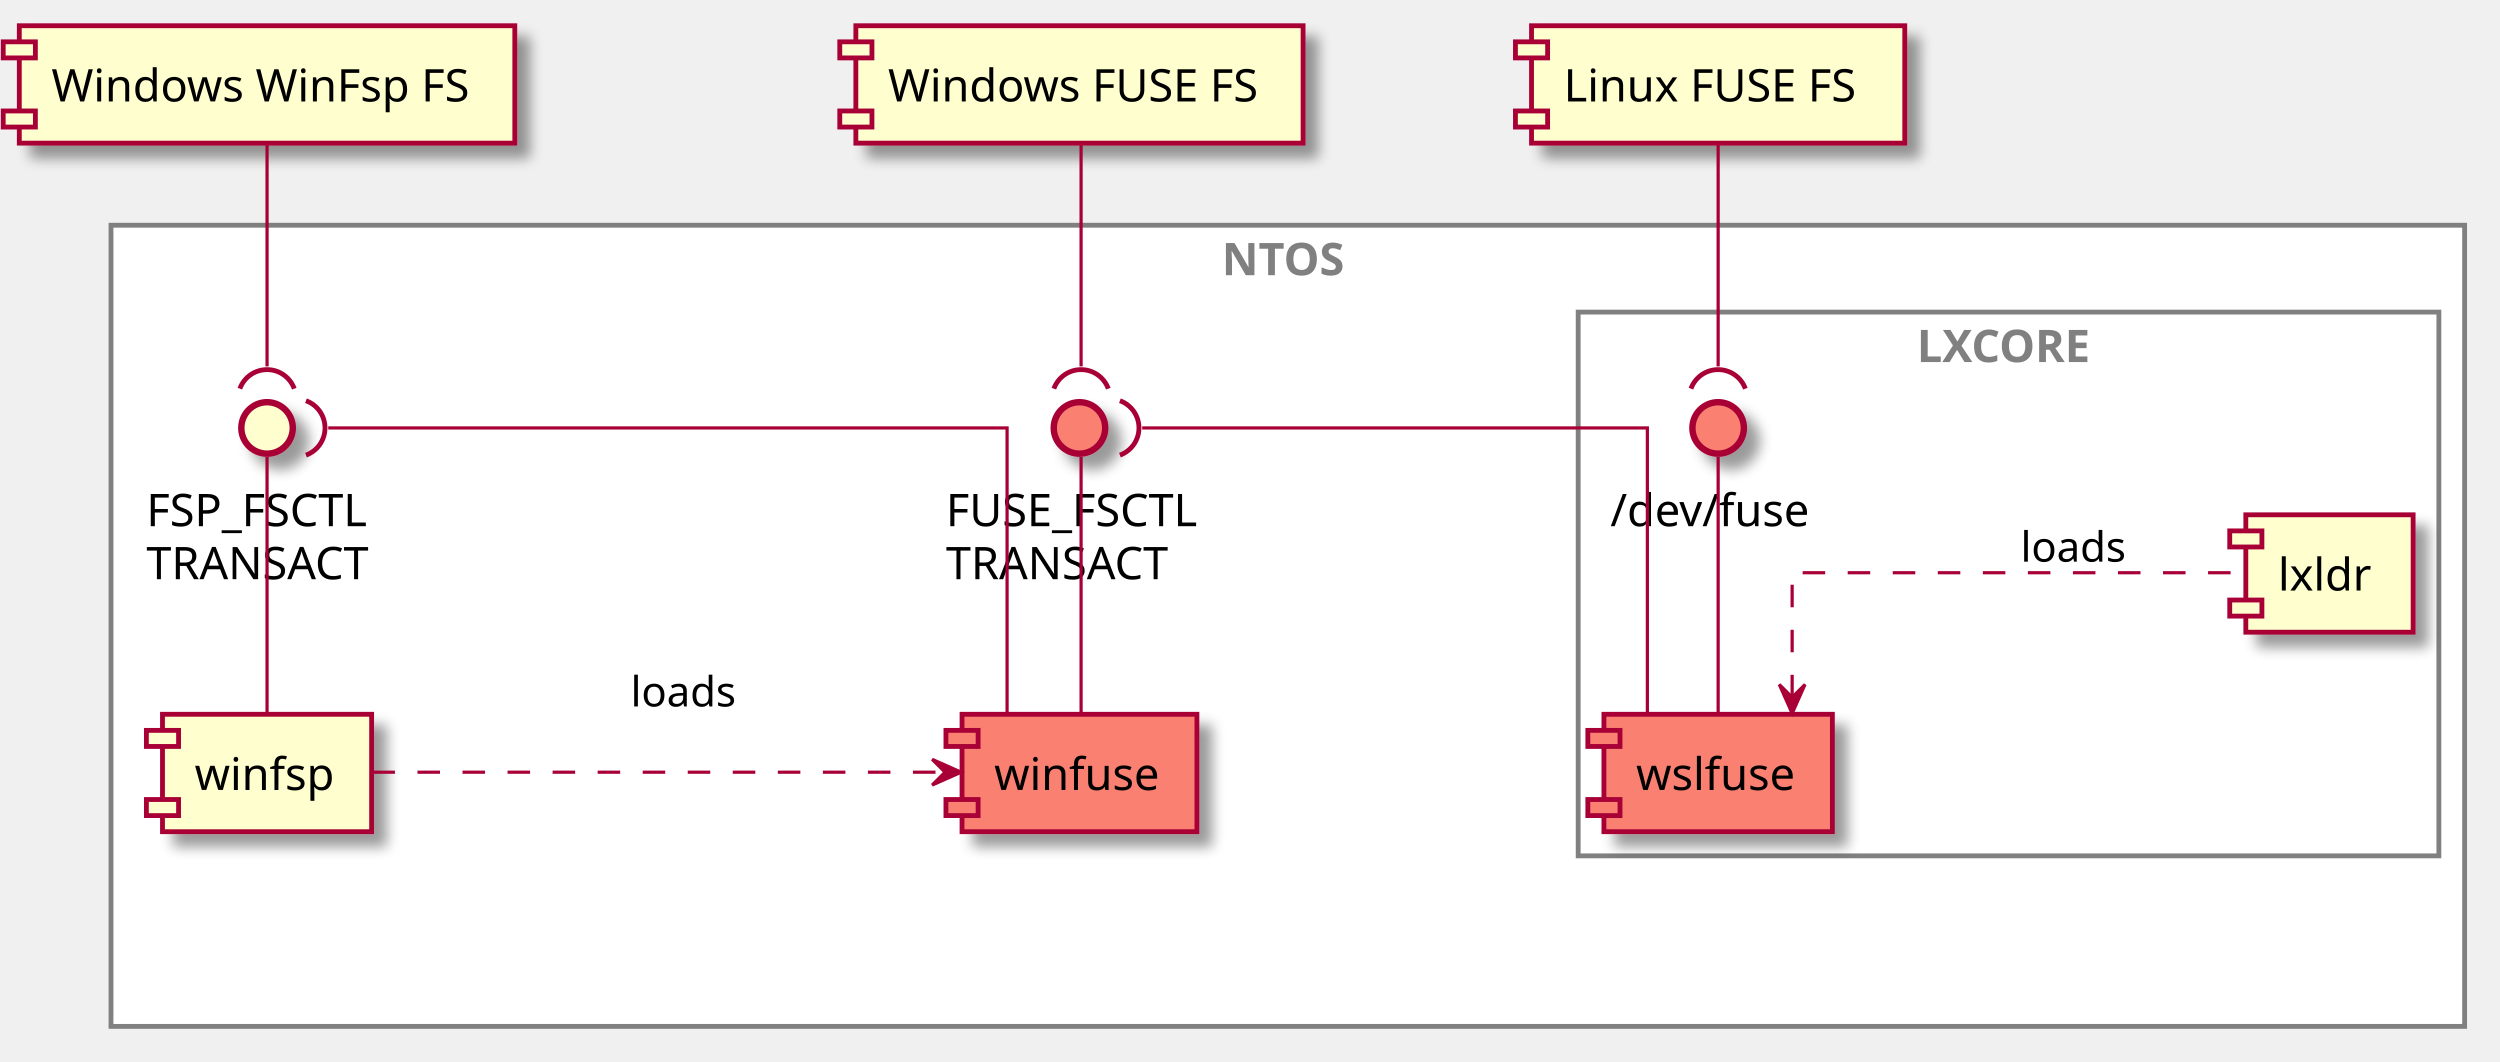
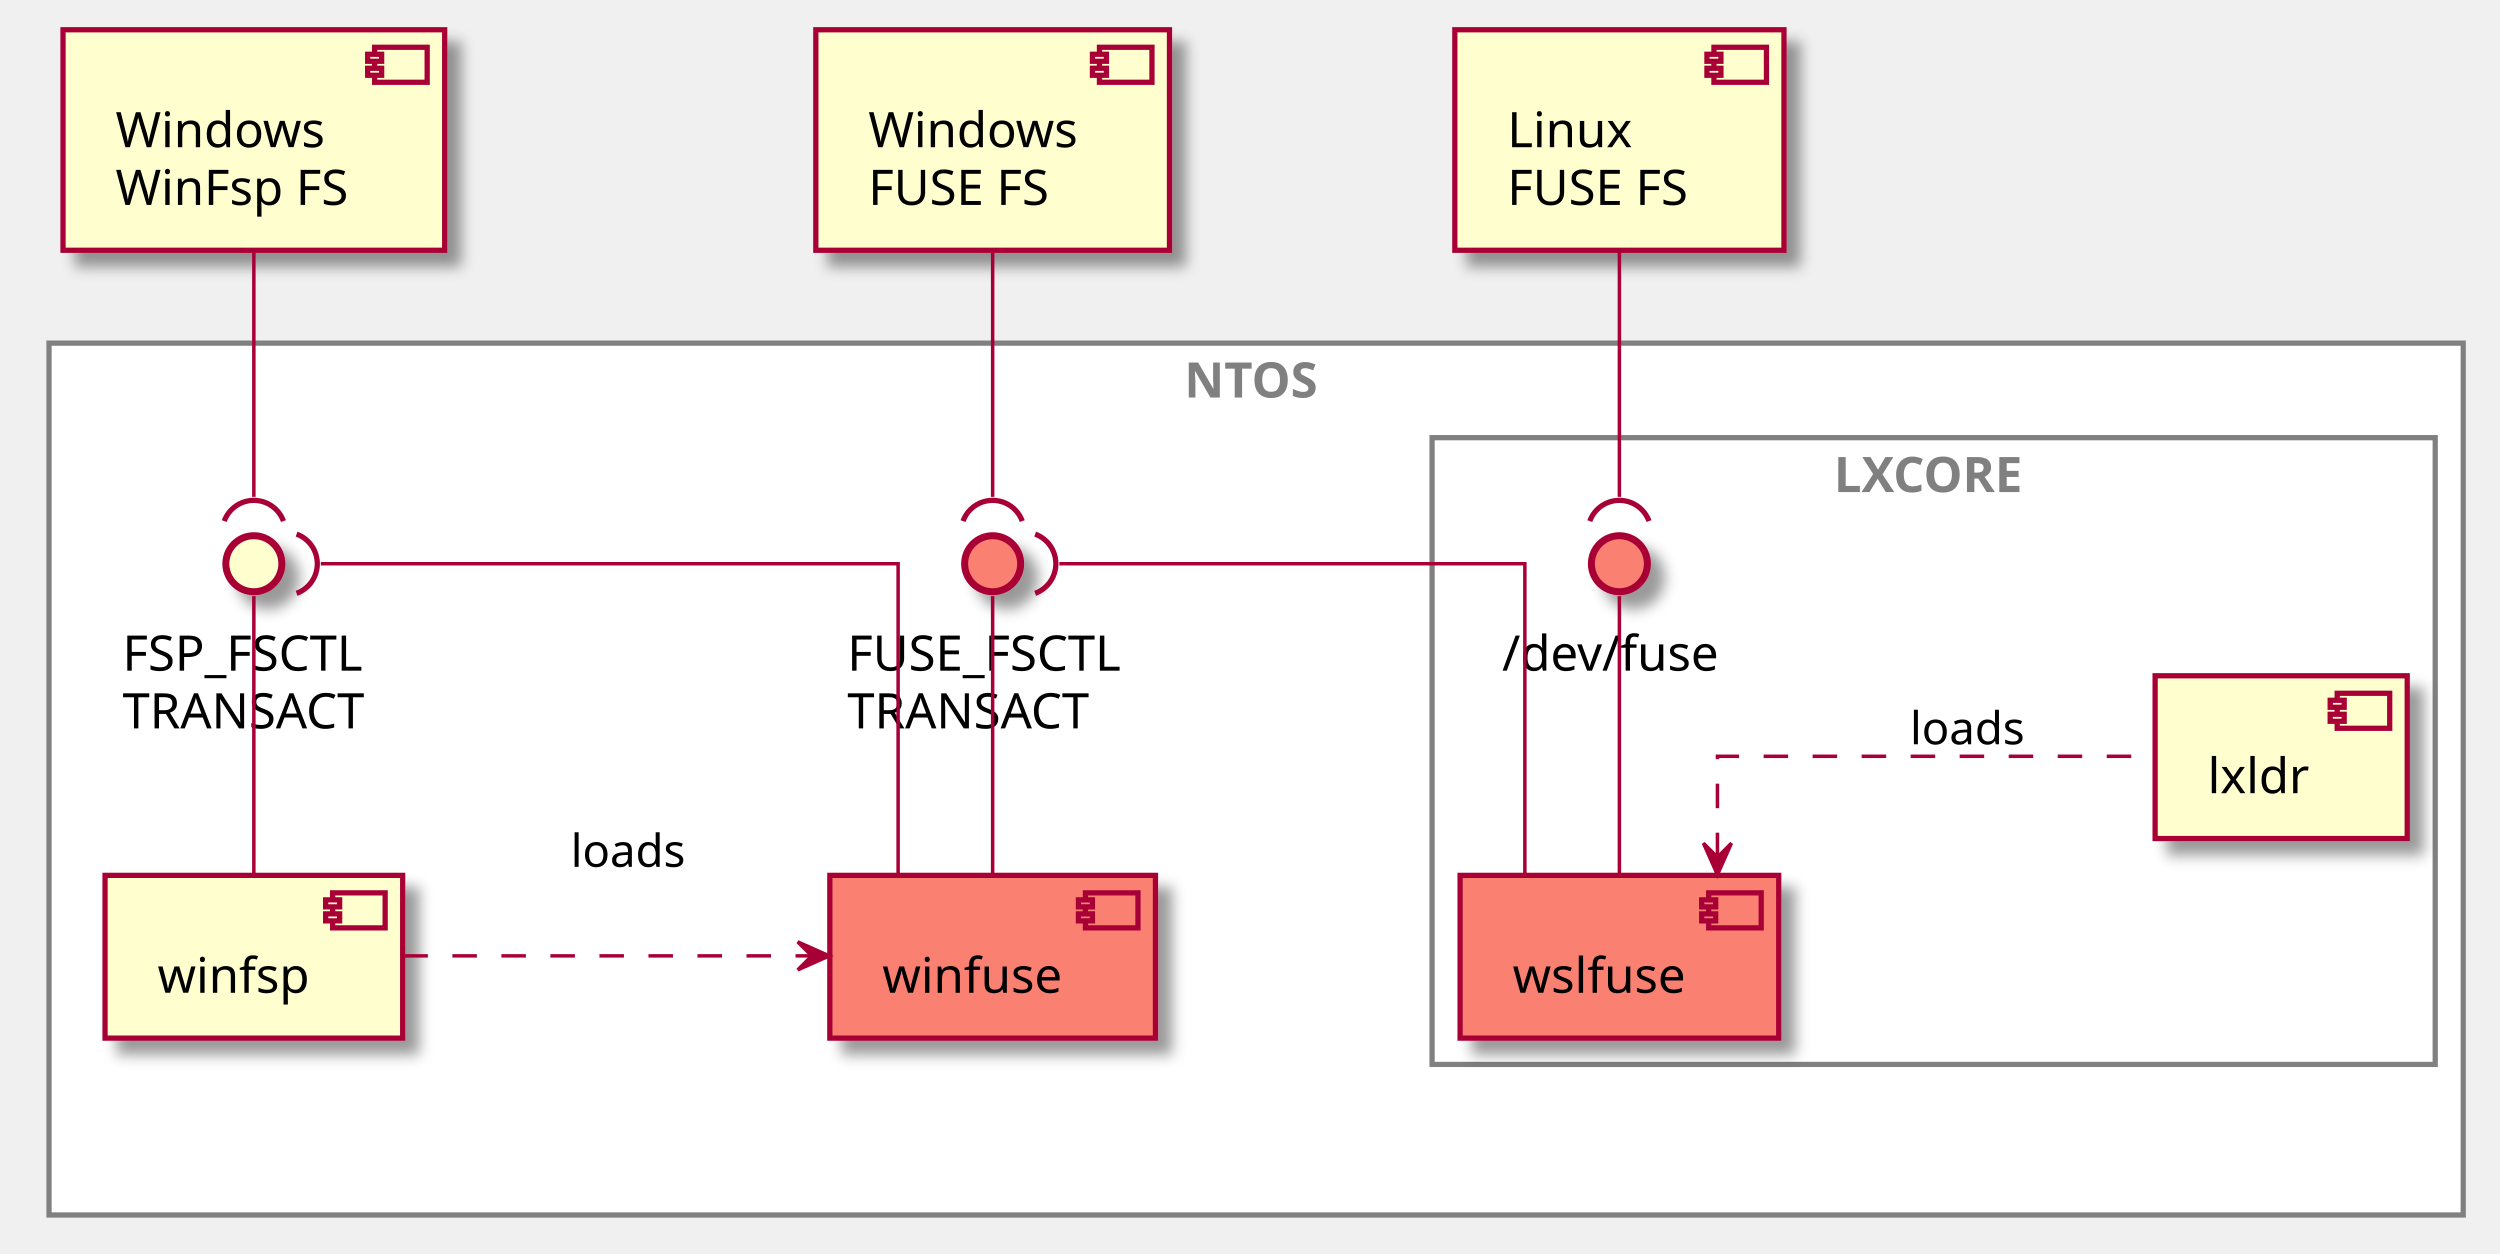
- <svg xmlns="http://www.w3.org/2000/svg" contentScriptType="application/ecmascript" contentStyleType="text/css" height="330px" preserveAspectRatio="none" style="width:777px;height:330px;" version="1.1" viewBox="0 0 777 330" width="777px" zoomAndPan="magnify">
+ <svg xmlns="http://www.w3.org/2000/svg" contentScriptType="application/ecmascript" contentStyleType="text/css" height="358px" preserveAspectRatio="none" style="width:714px;height:358px;" version="1.1" viewBox="0 0 714 358" width="714px" zoomAndPan="magnify">
  <defs>
-     <filter height="300%" id="fqs351qddchex" width="300%" x="-1" y="-1">
+     <filter height="300%" id="f175m8b6njrh3m" width="300%" x="-1" y="-1">
      <feGaussianBlur result="blurOut" stdDeviation="2.0" />
      <feColorMatrix in="blurOut" result="blurOut2" type="matrix" values="0 0 0 0 0 0 0 0 0 0 0 0 0 0 0 0 0 0 .4 0" />
      <feOffset dx="4.0" dy="4.0" in="blurOut2" result="blurOut3" />
      <feBlend in="SourceGraphic" in2="blurOut3" mode="normal" />
    </filter>
  </defs>
  <g>
-     <rect fill="#FFFFFF" height="249" style="stroke: #808080; stroke-width: 1.5;" width="731.5" x="34.5" y="70" />
-     <text fill="#808080" font-family="sans-serif" font-size="14" font-weight="bold" lengthAdjust="spacingAndGlyphs" textLength="41" x="379.75" y="85.535">NTOS</text>
-     <rect fill="#FFFFFF" height="169" style="stroke: #808080; stroke-width: 1.5;" width="267.5" x="490.5" y="97" />
-     <text fill="#808080" font-family="sans-serif" font-size="14" font-weight="bold" lengthAdjust="spacingAndGlyphs" textLength="57" x="595.75" y="112.535">LXCORE</text>
-     <rect fill="#FEFECE" filter="url(#fqs351qddchex)" height="36.488" style="stroke: #A80036; stroke-width: 1.5;" width="65" x="50.5" y="222" />
-     <rect fill="#FEFECE" height="5" style="stroke: #A80036; stroke-width: 1.5;" width="10" x="45.5" y="227" />
-     <rect fill="#FEFECE" height="5" style="stroke: #A80036; stroke-width: 1.5;" width="10" x="45.5" y="248.488" />
-     <text fill="#000000" font-family="sans-serif" font-size="14" lengthAdjust="spacingAndGlyphs" textLength="45" x="60.5" y="245.535">winfsp</text>
-     <ellipse cx="83" cy="133" fill="#FEFECE" filter="url(#fqs351qddchex)" rx="8" ry="8" style="stroke: #A80036; stroke-width: 2.0;" />
-     <text fill="#000000" font-family="sans-serif" font-size="14" lengthAdjust="spacingAndGlyphs" textLength="73" x="45.5" y="163.535">FSP_FSCTL</text>
-     <text fill="#000000" font-family="sans-serif" font-size="14" lengthAdjust="spacingAndGlyphs" textLength="75" x="45.5" y="180.023">TRANSACT</text>
-     <rect fill="#FA8072" filter="url(#fqs351qddchex)" height="36.488" style="stroke: #A80036; stroke-width: 1.5;" width="73" x="299" y="222" />
-     <rect fill="#FA8072" height="5" style="stroke: #A80036; stroke-width: 1.5;" width="10" x="294" y="227" />
-     <rect fill="#FA8072" height="5" style="stroke: #A80036; stroke-width: 1.5;" width="10" x="294" y="248.488" />
-     <text fill="#000000" font-family="sans-serif" font-size="14" lengthAdjust="spacingAndGlyphs" textLength="53" x="309" y="245.535">winfuse</text>
-     <ellipse cx="335.5" cy="133" fill="#FA8072" filter="url(#fqs351qddchex)" rx="8" ry="8" style="stroke: #A80036; stroke-width: 2.0;" />
-     <text fill="#000000" font-family="sans-serif" font-size="14" lengthAdjust="spacingAndGlyphs" textLength="83" x="294" y="163.535">FUSE_FSCTL</text>
-     <text fill="#000000" font-family="sans-serif" font-size="14" lengthAdjust="spacingAndGlyphs" textLength="75" x="294" y="180.023">TRANSACT</text>
-     <rect fill="#FA8072" filter="url(#fqs351qddchex)" height="36.488" style="stroke: #A80036; stroke-width: 1.5;" width="71" x="498.5" y="222" />
-     <rect fill="#FA8072" height="5" style="stroke: #A80036; stroke-width: 1.5;" width="10" x="493.5" y="227" />
-     <rect fill="#FA8072" height="5" style="stroke: #A80036; stroke-width: 1.5;" width="10" x="493.5" y="248.488" />
-     <text fill="#000000" font-family="sans-serif" font-size="14" lengthAdjust="spacingAndGlyphs" textLength="51" x="508.5" y="245.535">wslfuse</text>
-     <ellipse cx="534" cy="133" fill="#FA8072" filter="url(#fqs351qddchex)" rx="8" ry="8" style="stroke: #A80036; stroke-width: 2.0;" />
-     <text fill="#000000" font-family="sans-serif" font-size="14" lengthAdjust="spacingAndGlyphs" textLength="67" x="500.5" y="163.535">/dev/fuse</text>
-     <rect fill="#FEFECE" filter="url(#fqs351qddchex)" height="36.488" style="stroke: #A80036; stroke-width: 1.5;" width="52" x="698" y="160" />
-     <rect fill="#FEFECE" height="5" style="stroke: #A80036; stroke-width: 1.5;" width="10" x="693" y="165" />
-     <rect fill="#FEFECE" height="5" style="stroke: #A80036; stroke-width: 1.5;" width="10" x="693" y="186.488" />
-     <text fill="#000000" font-family="sans-serif" font-size="14" lengthAdjust="spacingAndGlyphs" textLength="32" x="708" y="183.535">lxldr</text>
-     <rect fill="#FEFECE" filter="url(#fqs351qddchex)" height="36.488" style="stroke: #A80036; stroke-width: 1.5;" width="154" x="6" y="8" />
-     <rect fill="#FEFECE" height="5" style="stroke: #A80036; stroke-width: 1.5;" width="10" x="1" y="13" />
-     <rect fill="#FEFECE" height="5" style="stroke: #A80036; stroke-width: 1.5;" width="10" x="1" y="34.488" />
-     <text fill="#000000" font-family="sans-serif" font-size="14" lengthAdjust="spacingAndGlyphs" textLength="134" x="16" y="31.535">Windows WinFsp FS</text>
-     <rect fill="#FEFECE" filter="url(#fqs351qddchex)" height="36.488" style="stroke: #A80036; stroke-width: 1.5;" width="139" x="266" y="8" />
-     <rect fill="#FEFECE" height="5" style="stroke: #A80036; stroke-width: 1.5;" width="10" x="261" y="13" />
-     <rect fill="#FEFECE" height="5" style="stroke: #A80036; stroke-width: 1.5;" width="10" x="261" y="34.488" />
-     <text fill="#000000" font-family="sans-serif" font-size="14" lengthAdjust="spacingAndGlyphs" textLength="119" x="276" y="31.535">Windows FUSE FS</text>
-     <rect fill="#FEFECE" filter="url(#fqs351qddchex)" height="36.488" style="stroke: #A80036; stroke-width: 1.5;" width="116" x="476" y="8" />
-     <rect fill="#FEFECE" height="5" style="stroke: #A80036; stroke-width: 1.5;" width="10" x="471" y="13" />
-     <rect fill="#FEFECE" height="5" style="stroke: #A80036; stroke-width: 1.5;" width="10" x="471" y="34.488" />
-     <text fill="#000000" font-family="sans-serif" font-size="14" lengthAdjust="spacingAndGlyphs" textLength="96" x="486" y="31.535">Linux FUSE FS</text>
-     <path d="M83,221.849 C83,198.715 83,159.619 83,142.039 " fill="none" id="winfsp-FSP_FSCTL_TRANSACT" style="stroke: #A80036; stroke-width: 1.0;" />
-     <path d="M336,221.849 C336,198.715 336,159.619 336,142.039 " fill="none" id="winfuse-FUSE_FSCTL_TRANSACT" style="stroke: #A80036; stroke-width: 1.0;" />
-     <path d="M115.751,240 C115.751,240 293.713,240 293.713,240 " fill="none" id="winfsp-&gt;winfuse" style="stroke: #A80036; stroke-width: 1.0; stroke-dasharray: 7.0,7.0;" />
-     <polygon fill="#A80036" points="298.713,240,289.713,236,293.713,240,289.713,244,298.713,240" style="stroke: #A80036; stroke-width: 1.0;" />
-     <text fill="#000000" font-family="sans-serif" font-size="13" lengthAdjust="spacingAndGlyphs" textLength="34" x="196" y="219.568">loads</text>
-     <path d="M102.016,133 C102.016,133 313,133 313,133 C313,133 313,191.321 313,221.849 " fill="none" id="FSP_FSCTL_TRANSACT&lt;-winfuse" style="stroke: #A80036; stroke-width: 1.0;" />
-     <path d="M95.095,141.457 A9,9 0 0 0 95.094 124.543" fill="none" style="stroke: #A80036; stroke-width: 1.5;" />
-     <path d="M534,221.849 C534,198.715 534,159.619 534,142.039 " fill="none" id="wslfuse-devfuse" style="stroke: #A80036; stroke-width: 1.0;" />
-     <path d="M557,216.733 C557,216.733 557,178 557,178 C557,178 650.938,178 697.906,178 " fill="none" id="wslfuse&lt;-lxldr" style="stroke: #A80036; stroke-width: 1.0; stroke-dasharray: 7.0,7.0;" />
-     <polygon fill="#A80036" points="557,221.733,561,212.733,557,216.733,553,212.733,557,221.733" style="stroke: #A80036; stroke-width: 1.0;" />
-     <text fill="#000000" font-family="sans-serif" font-size="13" lengthAdjust="spacingAndGlyphs" textLength="34" x="628" y="174.568">loads</text>
-     <path d="M354.989,133 C354.989,133 512,133 512,133 C512,133 512,191.321 512,221.849 " fill="none" id="FUSE_FSCTL_TRANSACT&lt;-wslfuse" style="stroke: #A80036; stroke-width: 1.0;" />
-     <path d="M348.068,141.457 A9,9 0 0 0 348.068 124.543" fill="none" style="stroke: #A80036; stroke-width: 1.5;" />
-     <path d="M83,113.877 C83,113.877 83,44.28 83,44.28 " fill="none" id="FSP_FSCTL_TRANSACT&lt;-fspfs" style="stroke: #A80036; stroke-width: 1.0;" />
-     <path d="M91.457,120.799 A9,9 0 0 0 74.543 120.799" fill="none" style="stroke: #A80036; stroke-width: 1.5;" />
-     <path d="M336,113.877 C336,113.877 336,44.28 336,44.28 " fill="none" id="FUSE_FSCTL_TRANSACT&lt;-winfs" style="stroke: #A80036; stroke-width: 1.0;" />
-     <path d="M344.457,120.799 A9,9 0 0 0 327.543 120.799" fill="none" style="stroke: #A80036; stroke-width: 1.5;" />
-     <path d="M534,113.877 C534,113.877 534,44.28 534,44.28 " fill="none" id="devfuse&lt;-wslfs" style="stroke: #A80036; stroke-width: 1.0;" />
-     <path d="M542.457,120.799 A9,9 0 0 0 525.543 120.799" fill="none" style="stroke: #A80036; stroke-width: 1.5;" />
+     <rect fill="#FFFFFF" height="249" style="stroke: #808080; stroke-width: 1.5;" width="689.5" x="14" y="98" />
+     <text fill="#808080" font-family="sans-serif" font-size="14" font-weight="bold" lengthAdjust="spacingAndGlyphs" textLength="41" x="338.25" y="113.535">NTOS</text>
+     <rect fill="#FFFFFF" height="179" style="stroke: #808080; stroke-width: 1.5;" width="286.5" x="409" y="125" />
+     <text fill="#808080" font-family="sans-serif" font-size="14" font-weight="bold" lengthAdjust="spacingAndGlyphs" textLength="57" x="523.75" y="140.535">LXCORE</text>
+     <rect fill="#FEFECE" filter="url(#f175m8b6njrh3m)" height="46.488" style="stroke: #A80036; stroke-width: 1.5;" width="85" x="30" y="250" />
+     <rect fill="#FEFECE" height="10" style="stroke: #A80036; stroke-width: 1.5;" width="15" x="95" y="255" />
+     <rect fill="#FEFECE" height="2" style="stroke: #A80036; stroke-width: 1.5;" width="4" x="93" y="257" />
+     <rect fill="#FEFECE" height="2" style="stroke: #A80036; stroke-width: 1.5;" width="4" x="93" y="261" />
+     <text fill="#000000" font-family="sans-serif" font-size="14" lengthAdjust="spacingAndGlyphs" textLength="45" x="45" y="283.535">winfsp</text>
+     <ellipse cx="72.5" cy="161" fill="#FEFECE" filter="url(#f175m8b6njrh3m)" rx="8" ry="8" style="stroke: #A80036; stroke-width: 2.0;" />
+     <text fill="#000000" font-family="sans-serif" font-size="14" lengthAdjust="spacingAndGlyphs" textLength="73" x="35" y="191.535">FSP_FSCTL</text>
+     <text fill="#000000" font-family="sans-serif" font-size="14" lengthAdjust="spacingAndGlyphs" textLength="75" x="35" y="208.023">TRANSACT</text>
+     <rect fill="#FA8072" filter="url(#f175m8b6njrh3m)" height="46.488" style="stroke: #A80036; stroke-width: 1.5;" width="93" x="237" y="250" />
+     <rect fill="#FA8072" height="10" style="stroke: #A80036; stroke-width: 1.5;" width="15" x="310" y="255" />
+     <rect fill="#FA8072" height="2" style="stroke: #A80036; stroke-width: 1.5;" width="4" x="308" y="257" />
+     <rect fill="#FA8072" height="2" style="stroke: #A80036; stroke-width: 1.5;" width="4" x="308" y="261" />
+     <text fill="#000000" font-family="sans-serif" font-size="14" lengthAdjust="spacingAndGlyphs" textLength="53" x="252" y="283.535">winfuse</text>
+     <ellipse cx="283.5" cy="161" fill="#FA8072" filter="url(#f175m8b6njrh3m)" rx="8" ry="8" style="stroke: #A80036; stroke-width: 2.0;" />
+     <text fill="#000000" font-family="sans-serif" font-size="14" lengthAdjust="spacingAndGlyphs" textLength="83" x="242" y="191.535">FUSE_FSCTL</text>
+     <text fill="#000000" font-family="sans-serif" font-size="14" lengthAdjust="spacingAndGlyphs" textLength="75" x="242" y="208.023">TRANSACT</text>
+     <rect fill="#FA8072" filter="url(#f175m8b6njrh3m)" height="46.488" style="stroke: #A80036; stroke-width: 1.5;" width="91" x="417" y="250" />
+     <rect fill="#FA8072" height="10" style="stroke: #A80036; stroke-width: 1.5;" width="15" x="488" y="255" />
+     <rect fill="#FA8072" height="2" style="stroke: #A80036; stroke-width: 1.5;" width="4" x="486" y="257" />
+     <rect fill="#FA8072" height="2" style="stroke: #A80036; stroke-width: 1.5;" width="4" x="486" y="261" />
+     <text fill="#000000" font-family="sans-serif" font-size="14" lengthAdjust="spacingAndGlyphs" textLength="51" x="432" y="283.535">wslfuse</text>
+     <ellipse cx="462.5" cy="161" fill="#FA8072" filter="url(#f175m8b6njrh3m)" rx="8" ry="8" style="stroke: #A80036; stroke-width: 2.0;" />
+     <text fill="#000000" font-family="sans-serif" font-size="14" lengthAdjust="spacingAndGlyphs" textLength="67" x="429" y="191.535">/dev/fuse</text>
+     <rect fill="#FEFECE" filter="url(#f175m8b6njrh3m)" height="46.488" style="stroke: #A80036; stroke-width: 1.5;" width="72" x="615.5" y="193" />
+     <rect fill="#FEFECE" height="10" style="stroke: #A80036; stroke-width: 1.5;" width="15" x="667.5" y="198" />
+     <rect fill="#FEFECE" height="2" style="stroke: #A80036; stroke-width: 1.5;" width="4" x="665.5" y="200" />
+     <rect fill="#FEFECE" height="2" style="stroke: #A80036; stroke-width: 1.5;" width="4" x="665.5" y="204" />
+     <text fill="#000000" font-family="sans-serif" font-size="14" lengthAdjust="spacingAndGlyphs" textLength="32" x="630.5" y="226.535">lxldr</text>
+     <rect fill="#FEFECE" filter="url(#f175m8b6njrh3m)" height="62.977" style="stroke: #A80036; stroke-width: 1.5;" width="109" x="18" y="8.5" />
+     <rect fill="#FEFECE" height="10" style="stroke: #A80036; stroke-width: 1.5;" width="15" x="107" y="13.5" />
+     <rect fill="#FEFECE" height="2" style="stroke: #A80036; stroke-width: 1.5;" width="4" x="105" y="15.5" />
+     <rect fill="#FEFECE" height="2" style="stroke: #A80036; stroke-width: 1.5;" width="4" x="105" y="19.5" />
+     <text fill="#000000" font-family="sans-serif" font-size="14" lengthAdjust="spacingAndGlyphs" textLength="61" x="33" y="42.035">Windows</text>
+     <text fill="#000000" font-family="sans-serif" font-size="14" lengthAdjust="spacingAndGlyphs" textLength="69" x="33" y="58.523">WinFsp FS</text>
+     <rect fill="#FEFECE" filter="url(#f175m8b6njrh3m)" height="62.977" style="stroke: #A80036; stroke-width: 1.5;" width="101" x="233" y="8.5" />
+     <rect fill="#FEFECE" height="10" style="stroke: #A80036; stroke-width: 1.5;" width="15" x="314" y="13.5" />
+     <rect fill="#FEFECE" height="2" style="stroke: #A80036; stroke-width: 1.5;" width="4" x="312" y="15.5" />
+     <rect fill="#FEFECE" height="2" style="stroke: #A80036; stroke-width: 1.5;" width="4" x="312" y="19.5" />
+     <text fill="#000000" font-family="sans-serif" font-size="14" lengthAdjust="spacingAndGlyphs" textLength="61" x="248" y="42.035">Windows</text>
+     <text fill="#000000" font-family="sans-serif" font-size="14" lengthAdjust="spacingAndGlyphs" textLength="54" x="248" y="58.523">FUSE FS</text>
+     <rect fill="#FEFECE" filter="url(#f175m8b6njrh3m)" height="62.977" style="stroke: #A80036; stroke-width: 1.5;" width="94" x="415.5" y="8.5" />
+     <rect fill="#FEFECE" height="10" style="stroke: #A80036; stroke-width: 1.5;" width="15" x="489.5" y="13.5" />
+     <rect fill="#FEFECE" height="2" style="stroke: #A80036; stroke-width: 1.5;" width="4" x="487.5" y="15.5" />
+     <rect fill="#FEFECE" height="2" style="stroke: #A80036; stroke-width: 1.5;" width="4" x="487.5" y="19.5" />
+     <text fill="#000000" font-family="sans-serif" font-size="14" lengthAdjust="spacingAndGlyphs" textLength="38" x="430.5" y="42.035">Linux</text>
+     <text fill="#000000" font-family="sans-serif" font-size="14" lengthAdjust="spacingAndGlyphs" textLength="54" x="430.5" y="58.523">FUSE FS</text>
+     <path d="M72.5,249.793 C72.5,225.189 72.5,187.545 72.5,170.261 " fill="none" id="winfsp-FSP_FSCTL_TRANSACT" style="stroke: #A80036; stroke-width: 1.0;" />
+     <path d="M283.5,249.793 C283.5,225.189 283.5,187.545 283.5,170.261 " fill="none" id="winfuse-FUSE_FSCTL_TRANSACT" style="stroke: #A80036; stroke-width: 1.0;" />
+     <path d="M115.199,273 C115.199,273 231.832,273 231.832,273 " fill="none" id="winfsp-&gt;winfuse" style="stroke: #A80036; stroke-width: 1.0; stroke-dasharray: 7.0,7.0;" />
+     <polygon fill="#A80036" points="236.832,273,227.832,269,231.832,273,227.832,277,236.832,273" style="stroke: #A80036; stroke-width: 1.0;" />
+     <text fill="#000000" font-family="sans-serif" font-size="13" lengthAdjust="spacingAndGlyphs" textLength="34" x="163" y="247.568">loads</text>
+     <path d="M91.625,161 C91.625,161 256.5,161 256.5,161 C256.5,161 256.5,216.988 256.5,249.793 " fill="none" id="FSP_FSCTL_TRANSACT&lt;-winfuse" style="stroke: #A80036; stroke-width: 1.0;" />
+     <path d="M84.703,169.457 A9,9 0 0 0 84.703 152.543" fill="none" style="stroke: #A80036; stroke-width: 1.5;" />
+     <path d="M462.5,249.793 C462.5,225.189 462.5,187.545 462.5,170.261 " fill="none" id="wslfuse-devfuse" style="stroke: #A80036; stroke-width: 1.0;" />
+     <path d="M490.5,244.816 C490.5,244.816 490.5,216 490.5,216 C490.5,216 567.9,216 615.369,216 " fill="none" id="wslfuse&lt;-lxldr" style="stroke: #A80036; stroke-width: 1.0; stroke-dasharray: 7.0,7.0;" />
+     <polygon fill="#A80036" points="490.5,249.816,494.5,240.816,490.5,244.816,486.5,240.816,490.5,249.816" style="stroke: #A80036; stroke-width: 1.0;" />
+     <text fill="#000000" font-family="sans-serif" font-size="13" lengthAdjust="spacingAndGlyphs" textLength="34" x="545.5" y="212.568">loads</text>
+     <path d="M302.553,161 C302.553,161 435.5,161 435.5,161 C435.5,161 435.5,216.988 435.5,249.793 " fill="none" id="FUSE_FSCTL_TRANSACT&lt;-wslfuse" style="stroke: #A80036; stroke-width: 1.0;" />
+     <path d="M295.631,169.457 A9,9 0 0 0 295.631 152.543" fill="none" style="stroke: #A80036; stroke-width: 1.5;" />
+     <path d="M72.5,141.905 C72.5,141.905 72.5,71.601 72.5,71.601 " fill="none" id="FSP_FSCTL_TRANSACT&lt;-fspfs" style="stroke: #A80036; stroke-width: 1.0;" />
+     <path d="M80.957,148.827 A9,9 0 0 0 64.043 148.827" fill="none" style="stroke: #A80036; stroke-width: 1.5;" />
+     <path d="M283.5,141.905 C283.5,141.905 283.5,71.601 283.5,71.601 " fill="none" id="FUSE_FSCTL_TRANSACT&lt;-winfs" style="stroke: #A80036; stroke-width: 1.0;" />
+     <path d="M291.957,148.827 A9,9 0 0 0 275.043 148.827" fill="none" style="stroke: #A80036; stroke-width: 1.5;" />
+     <path d="M462.5,141.905 C462.5,141.905 462.5,71.601 462.5,71.601 " fill="none" id="devfuse&lt;-wslfs" style="stroke: #A80036; stroke-width: 1.0;" />
+     <path d="M470.957,148.827 A9,9 0 0 0 454.043 148.827" fill="none" style="stroke: #A80036; stroke-width: 1.5;" />
  </g>
</svg>
